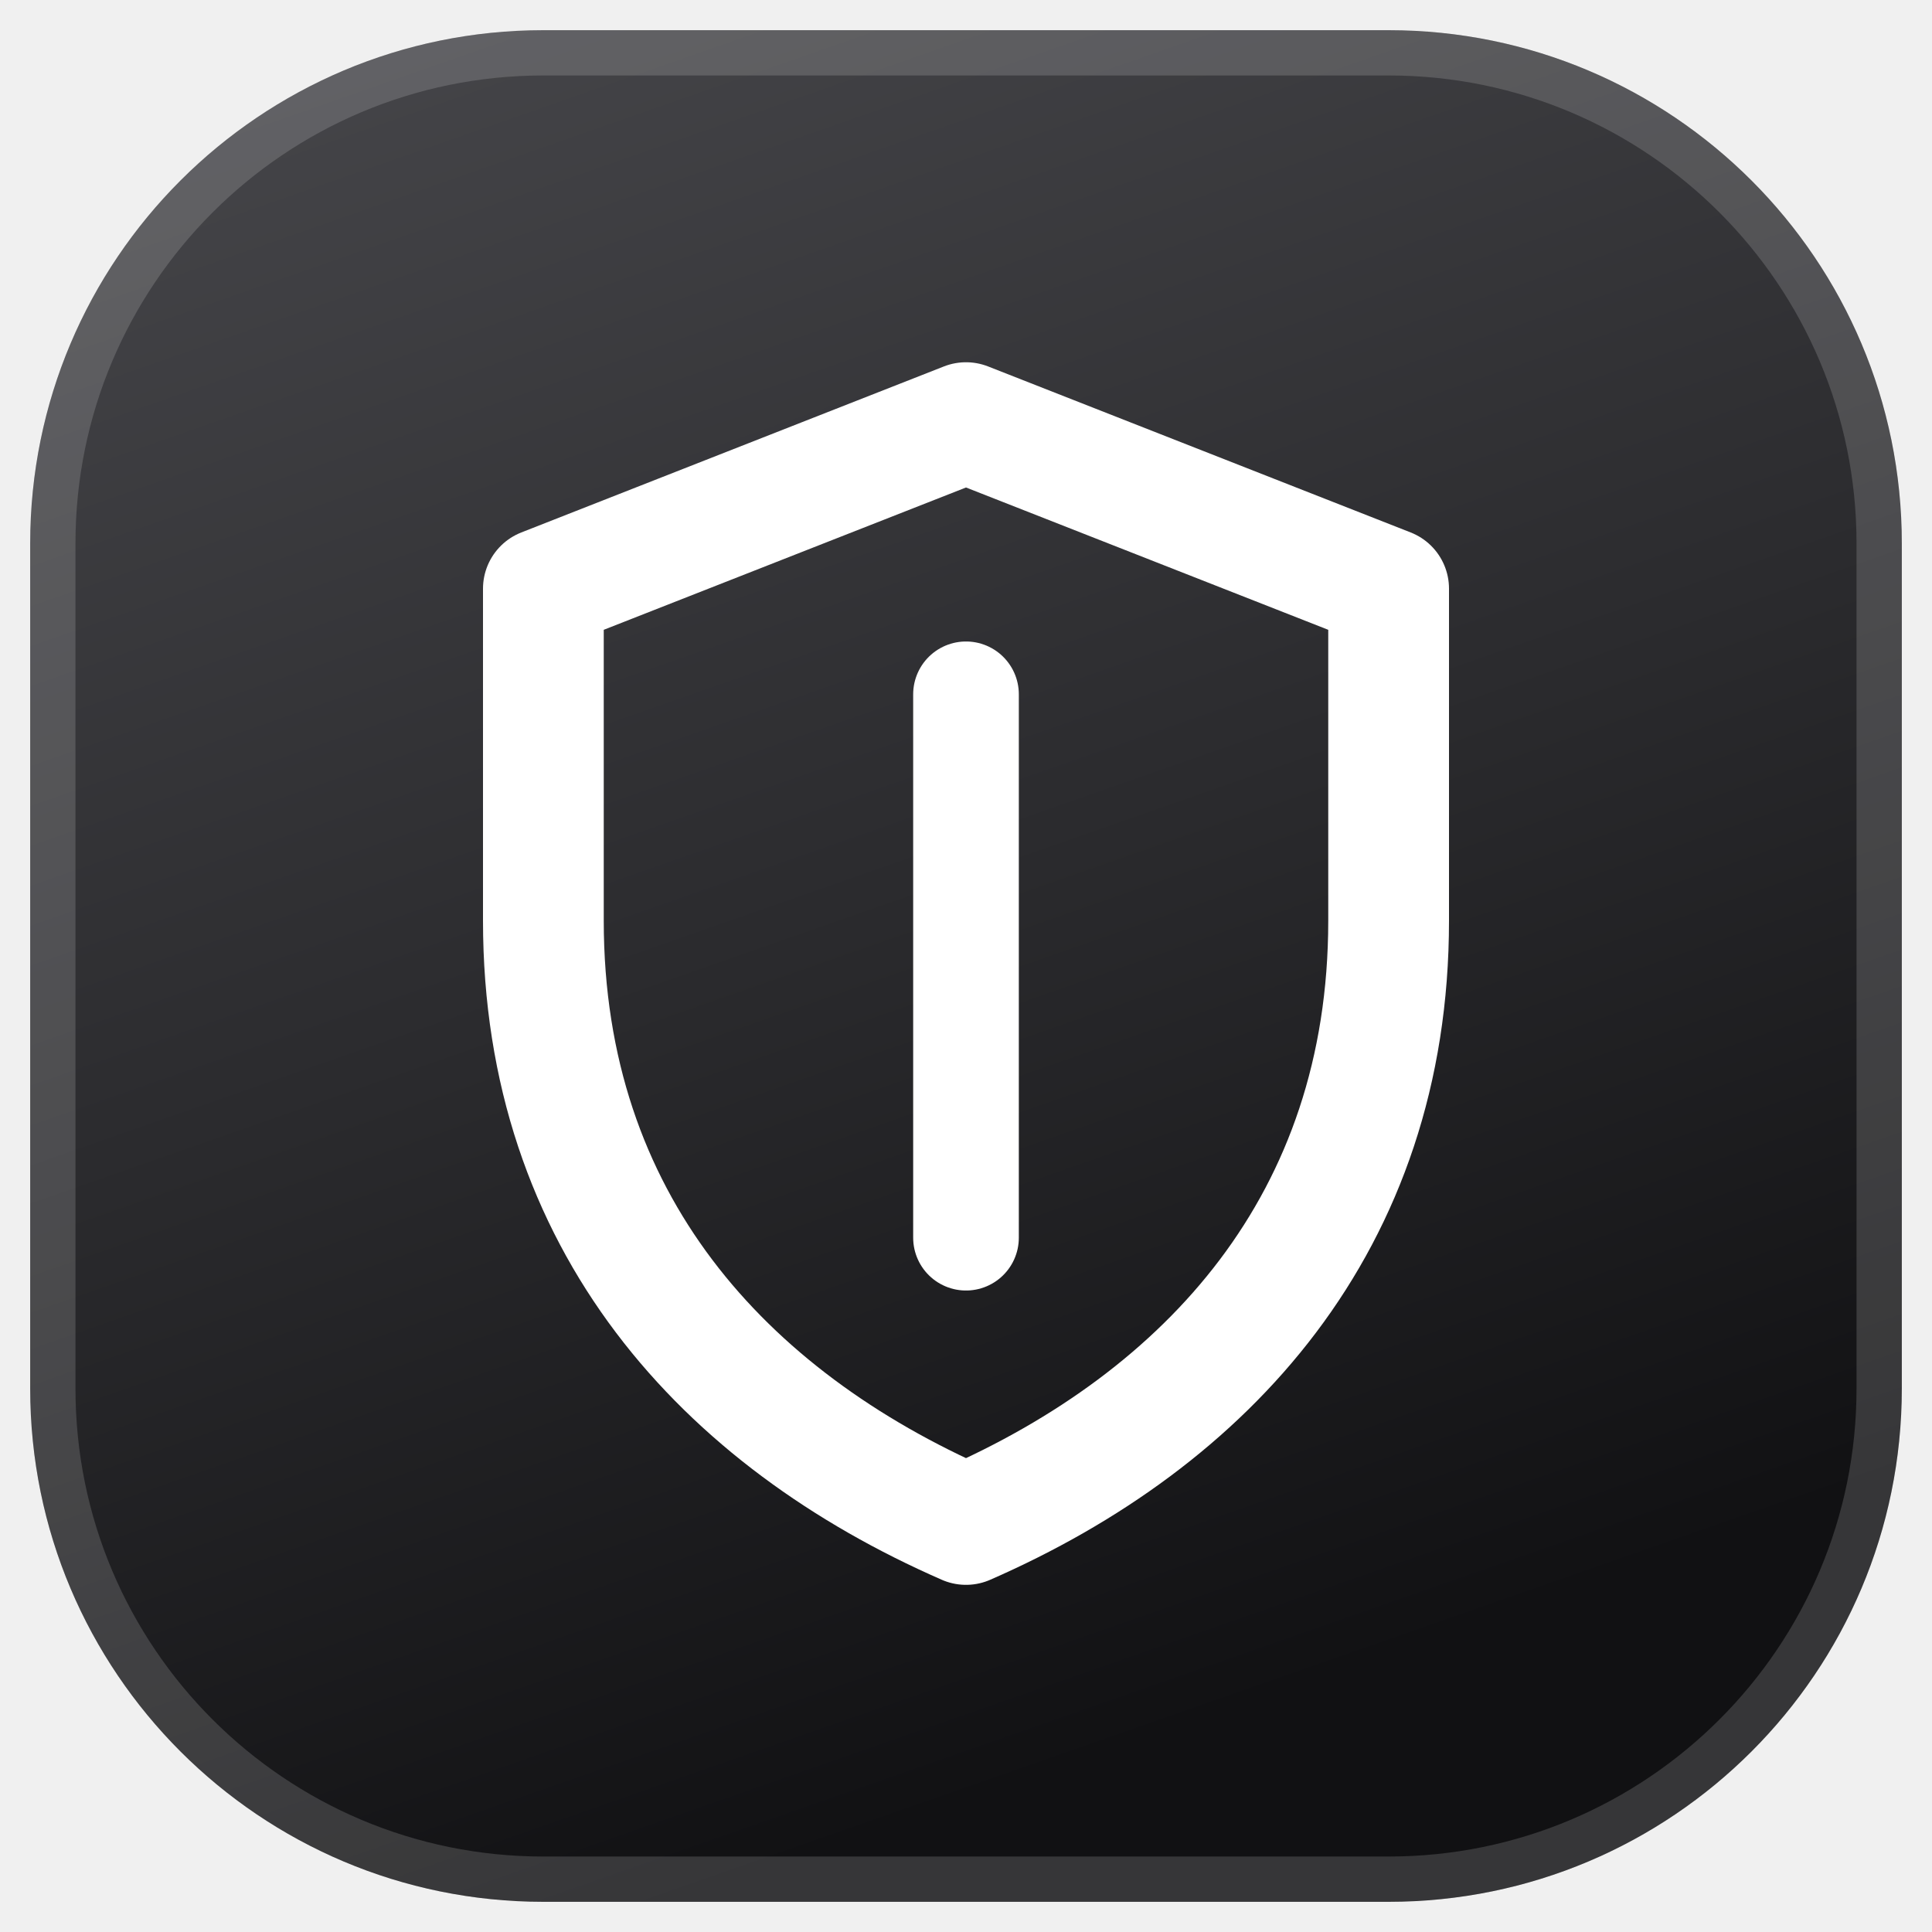
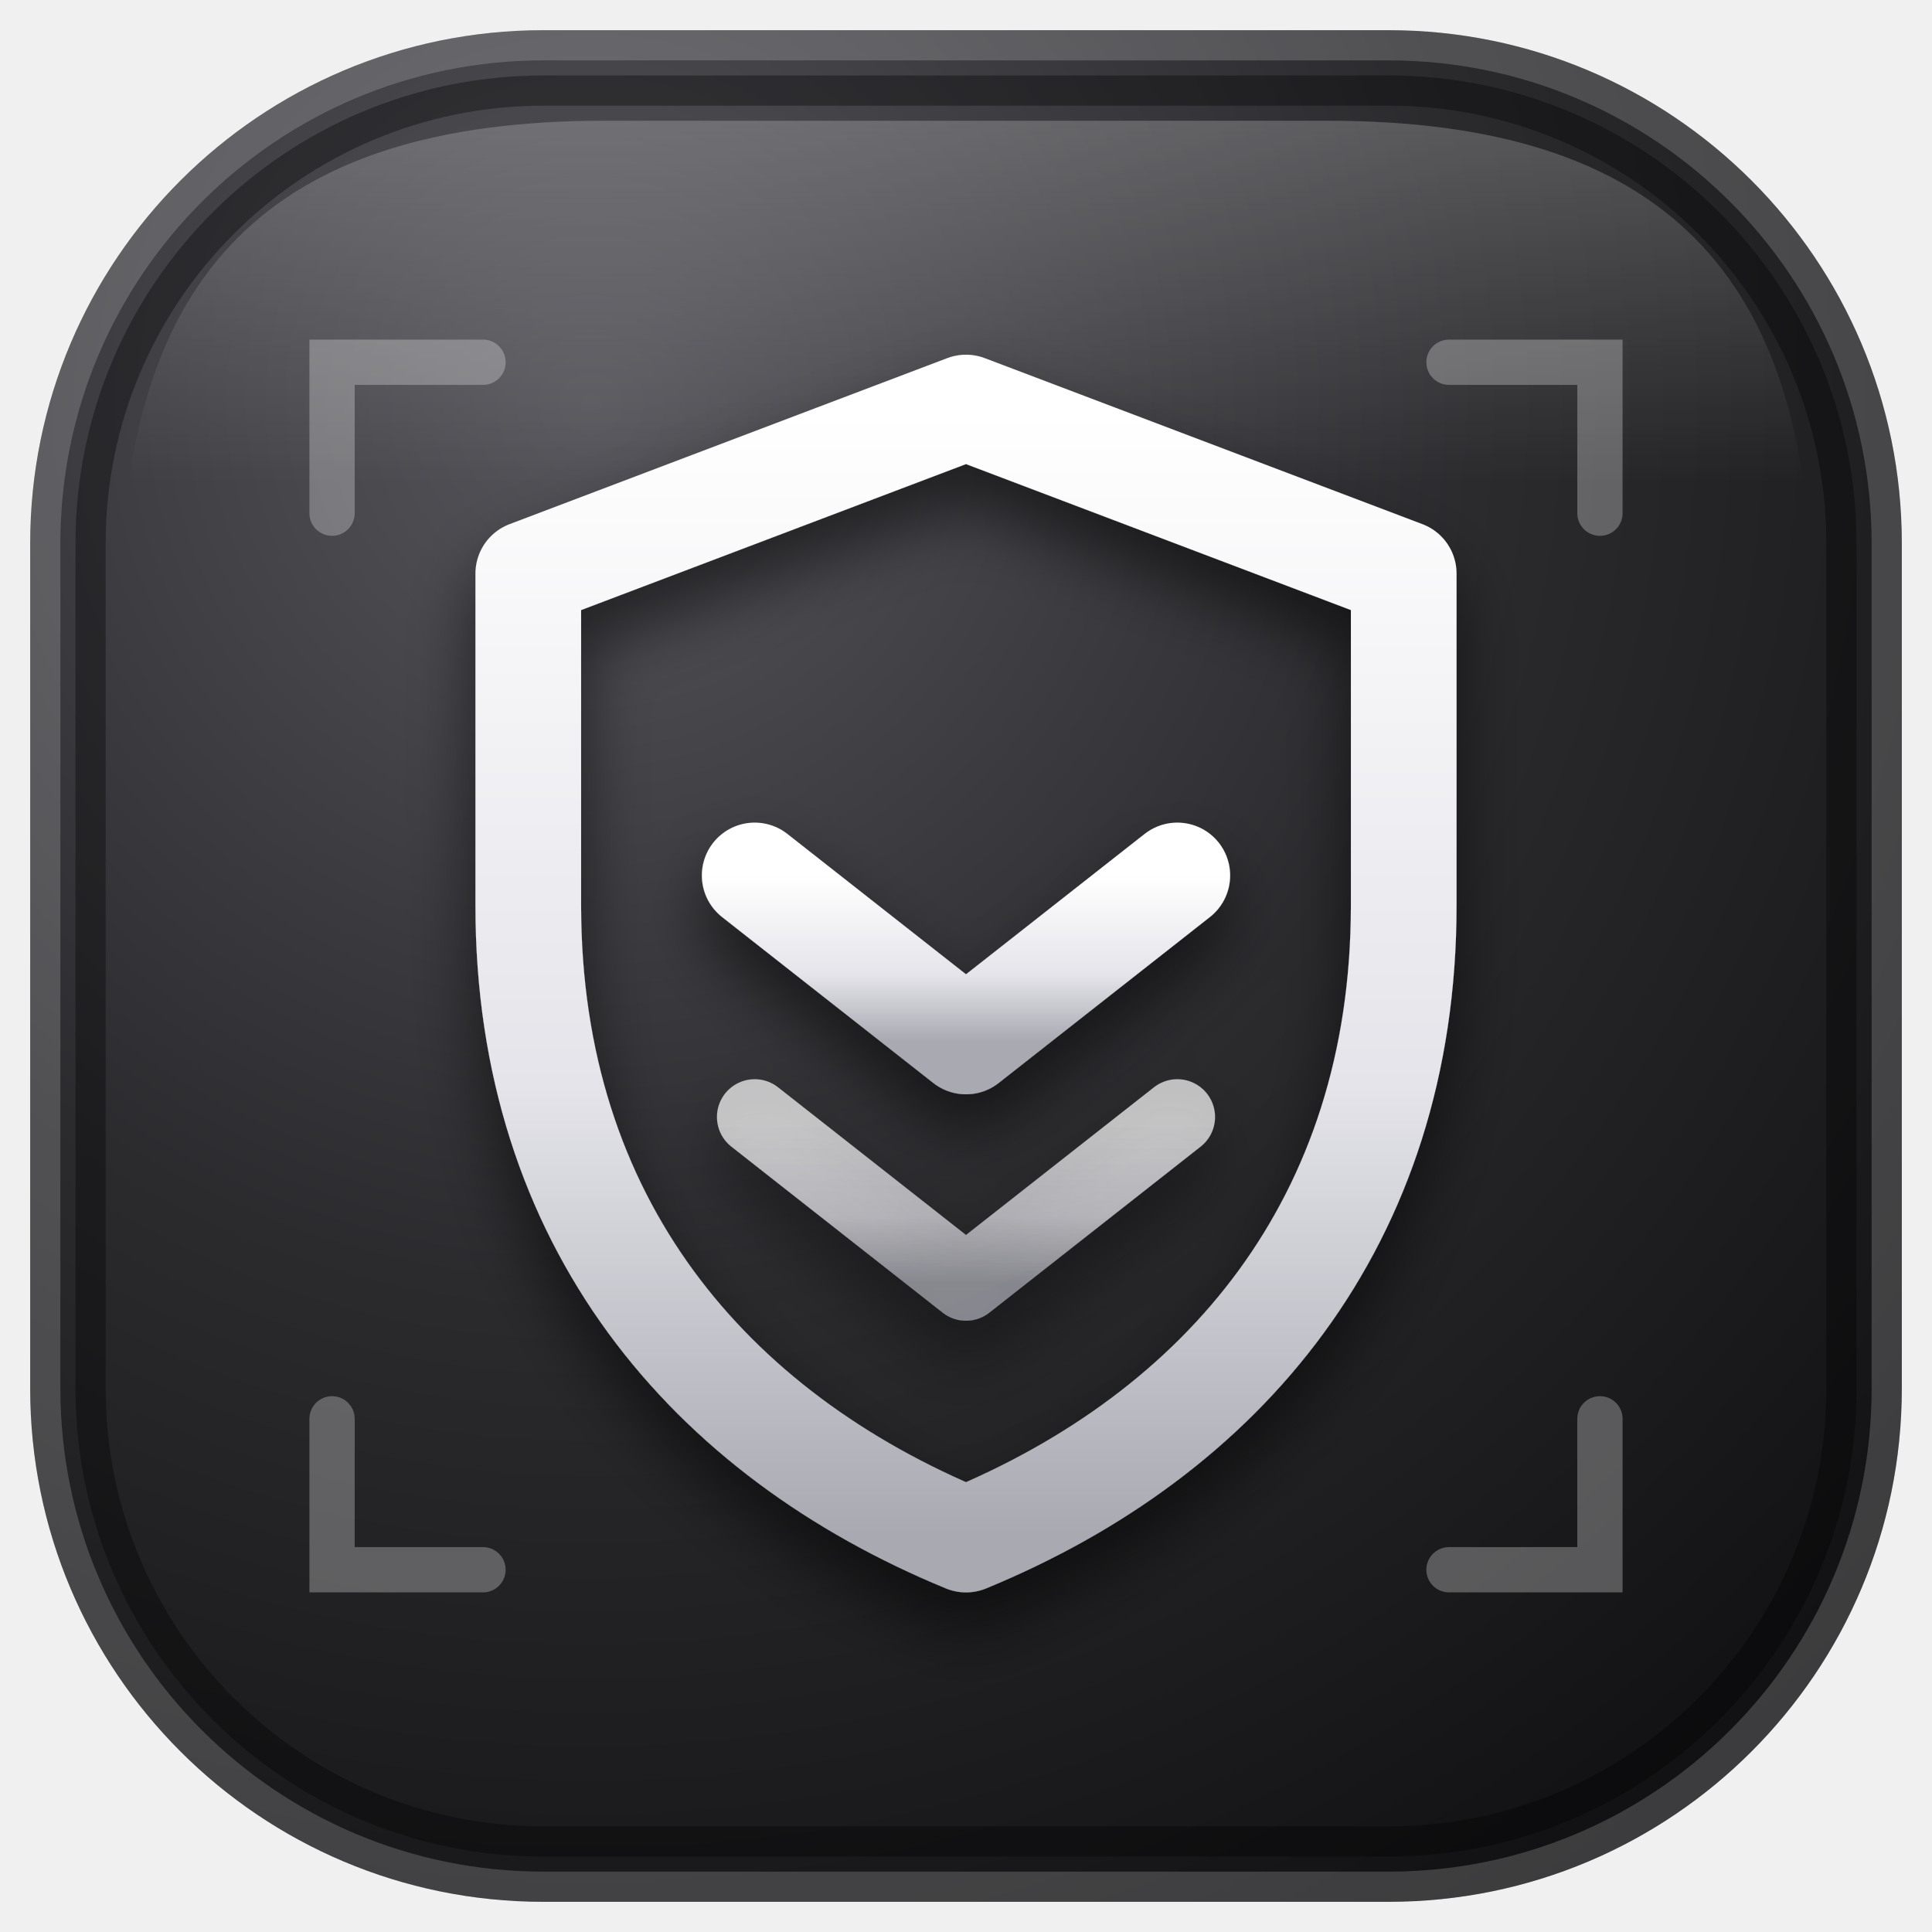
<svg xmlns="http://www.w3.org/2000/svg" viewBox="0 0 128 128" width="128" height="128">
  <defs>
-     <linearGradient id="gm" x1="0" y1="0" x2="0.35" y2="1">
-       <stop offset="0" stop-color="#48484c" />
-       <stop offset="0.55" stop-color="#2b2b2e" />
-       <stop offset="1" stop-color="#111113" />
+     <radialGradient id="tilem" cx="0.3" cy="0.2" r="1.05">
+       <stop offset="0" stop-color="#55555b" />
+       <stop offset="0.45" stop-color="#2b2b2e" />
+       <stop offset="1" stop-color="#0b0b0d" />
+     </radialGradient>
+     <linearGradient id="glyphm" x1="0" y1="0" x2="0" y2="1">
+       <stop offset="0" stop-color="#ffffff" />
+       <stop offset="0.6" stop-color="#e4e4ea" />
+       <stop offset="1" stop-color="#a9a9b2" />
    </linearGradient>
+     <linearGradient id="sheenm" x1="0" y1="0" x2="0" y2="1">
+       <stop offset="0" stop-color="#ffffff" stop-opacity="0.22" />
+       <stop offset="0.5" stop-color="#ffffff" stop-opacity="0" />
+     </linearGradient>
+     <filter id="liftm" x="-20%" y="-20%" width="140%" height="140%">
+       <feDropShadow dx="0" dy="2.5" stdDeviation="2.2" flood-color="#000000" flood-opacity="0.55" />
+     </filter>
  </defs>
-   <rect x="2" y="2" width="124" height="124" rx="34" fill="url(#gm)" />
-   <rect x="3.5" y="3.5" width="121" height="121" rx="32.5" fill="none" stroke="#ffffff" stroke-opacity="0.16" stroke-width="3" />
-   <path d="M64 28 L92 39 V61 C92 81 80 94 64 101 C48 94 36 81 36 61 V39 Z" fill="none" stroke="#ffffff" stroke-width="8" stroke-linecap="round" stroke-linejoin="round" />
-   <path d="M64 46 V82" fill="none" stroke="#ffffff" stroke-width="7" stroke-linecap="round" stroke-linejoin="round" />
+   <rect x="2" y="2" width="124" height="124" rx="34" fill="url(#tilem)" />
+   <path d="M8 40 C8 18 18 8 40 8 H88 C110 8 120 18 120 40 V52 C90 44 38 44 8 56 Z" fill="url(#sheenm)" />
+   <rect x="6" y="6" width="116" height="116" rx="30" fill="none" stroke="#000000" stroke-opacity="0.35" stroke-width="2" />
+   <rect x="3" y="3" width="122" height="122" rx="33" fill="none" stroke="#ffffff" stroke-opacity="0.18" stroke-width="2" />
+   <path d="M22 34 V24 H32" fill="none" stroke="#ffffff" stroke-opacity="0.28" stroke-width="3" stroke-linecap="round" />
+   <path d="M96 24 H106 V34" fill="none" stroke="#ffffff" stroke-opacity="0.28" stroke-width="3" stroke-linecap="round" />
+   <path d="M22 94 V104 H32" fill="none" stroke="#ffffff" stroke-opacity="0.28" stroke-width="3" stroke-linecap="round" />
+   <path d="M96 104 H106 V94" fill="none" stroke="#ffffff" stroke-opacity="0.28" stroke-width="3" stroke-linecap="round" />
+   <g filter="url(#liftm)" fill="url(#glyphm)" stroke="url(#glyphm)">
+     <path d="M64 27 L93 38 V60 C93 81 81 95 64 102 C47 95 35 81 35 60 V38 Z" fill="none" stroke-width="7" stroke-linecap="round" stroke-linejoin="round" />
+     <path d="M50 58 L64 69 L78 58" fill="none" stroke-width="7" stroke-linecap="round" stroke-linejoin="round" />
+     <path d="M50 74 L64 85 L78 74" fill="none" stroke-width="5" stroke-linecap="round" stroke-linejoin="round" stroke-opacity="0.7" />
+   </g>
</svg>
